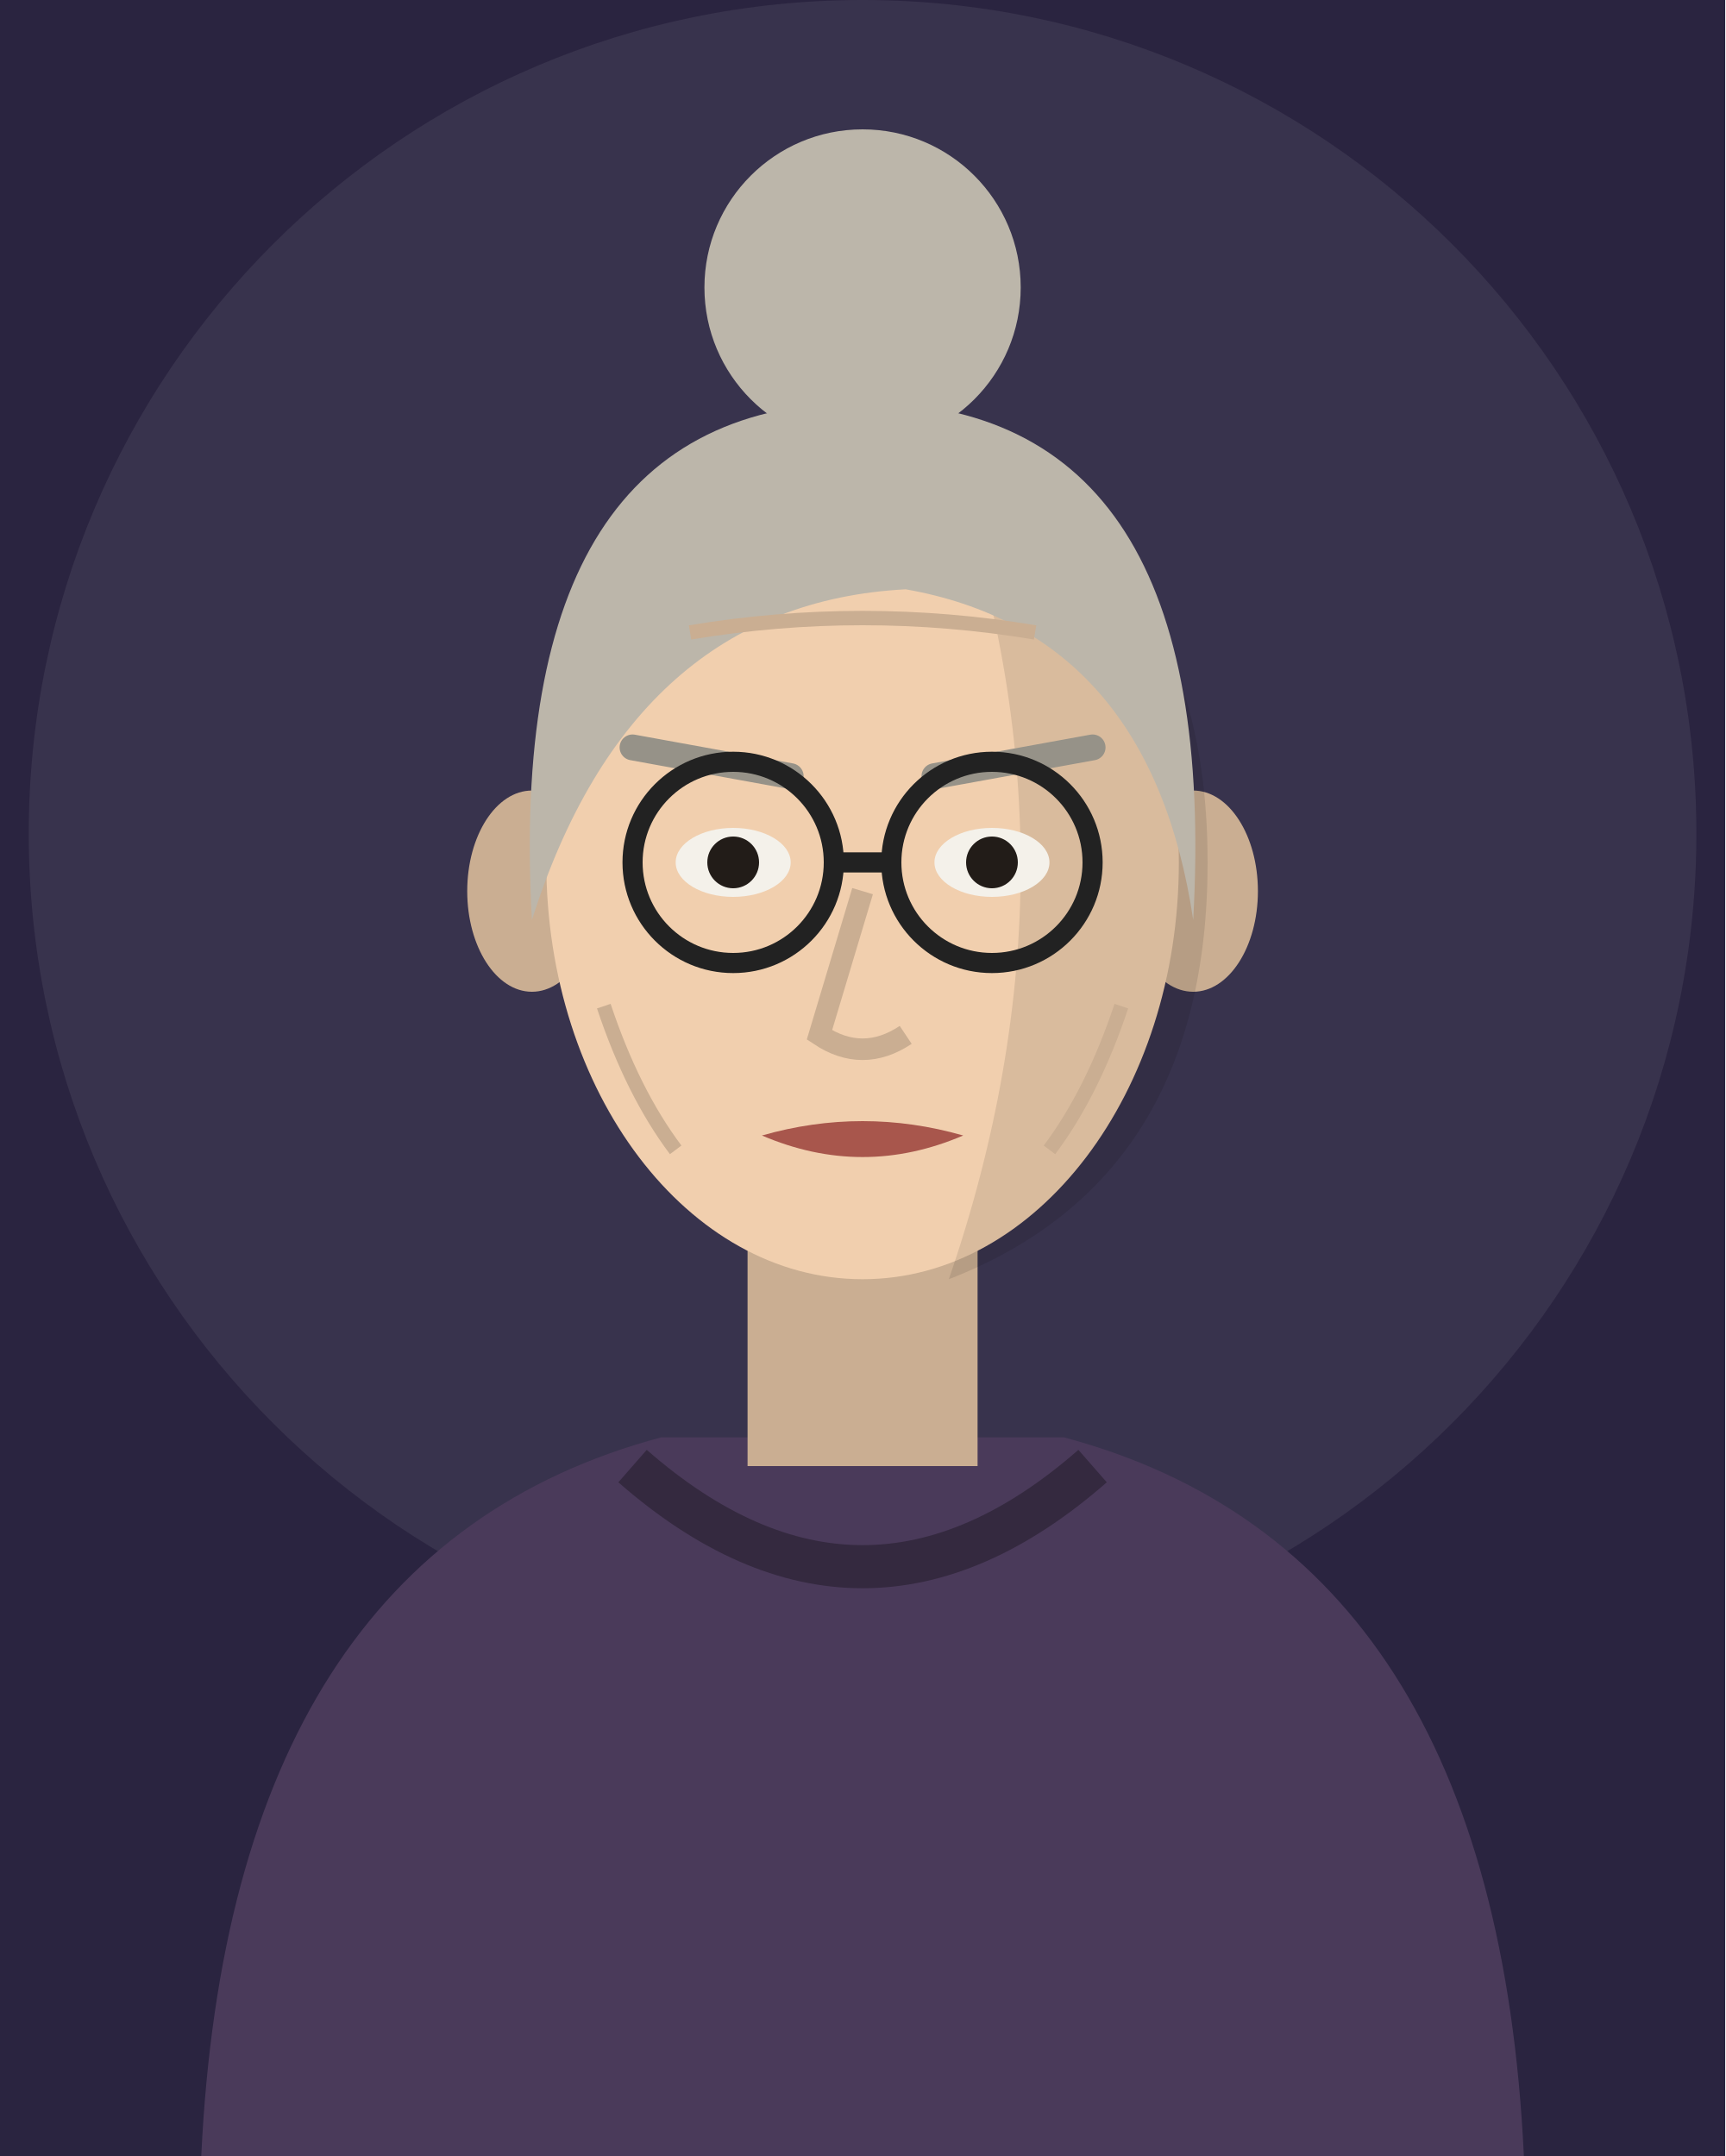
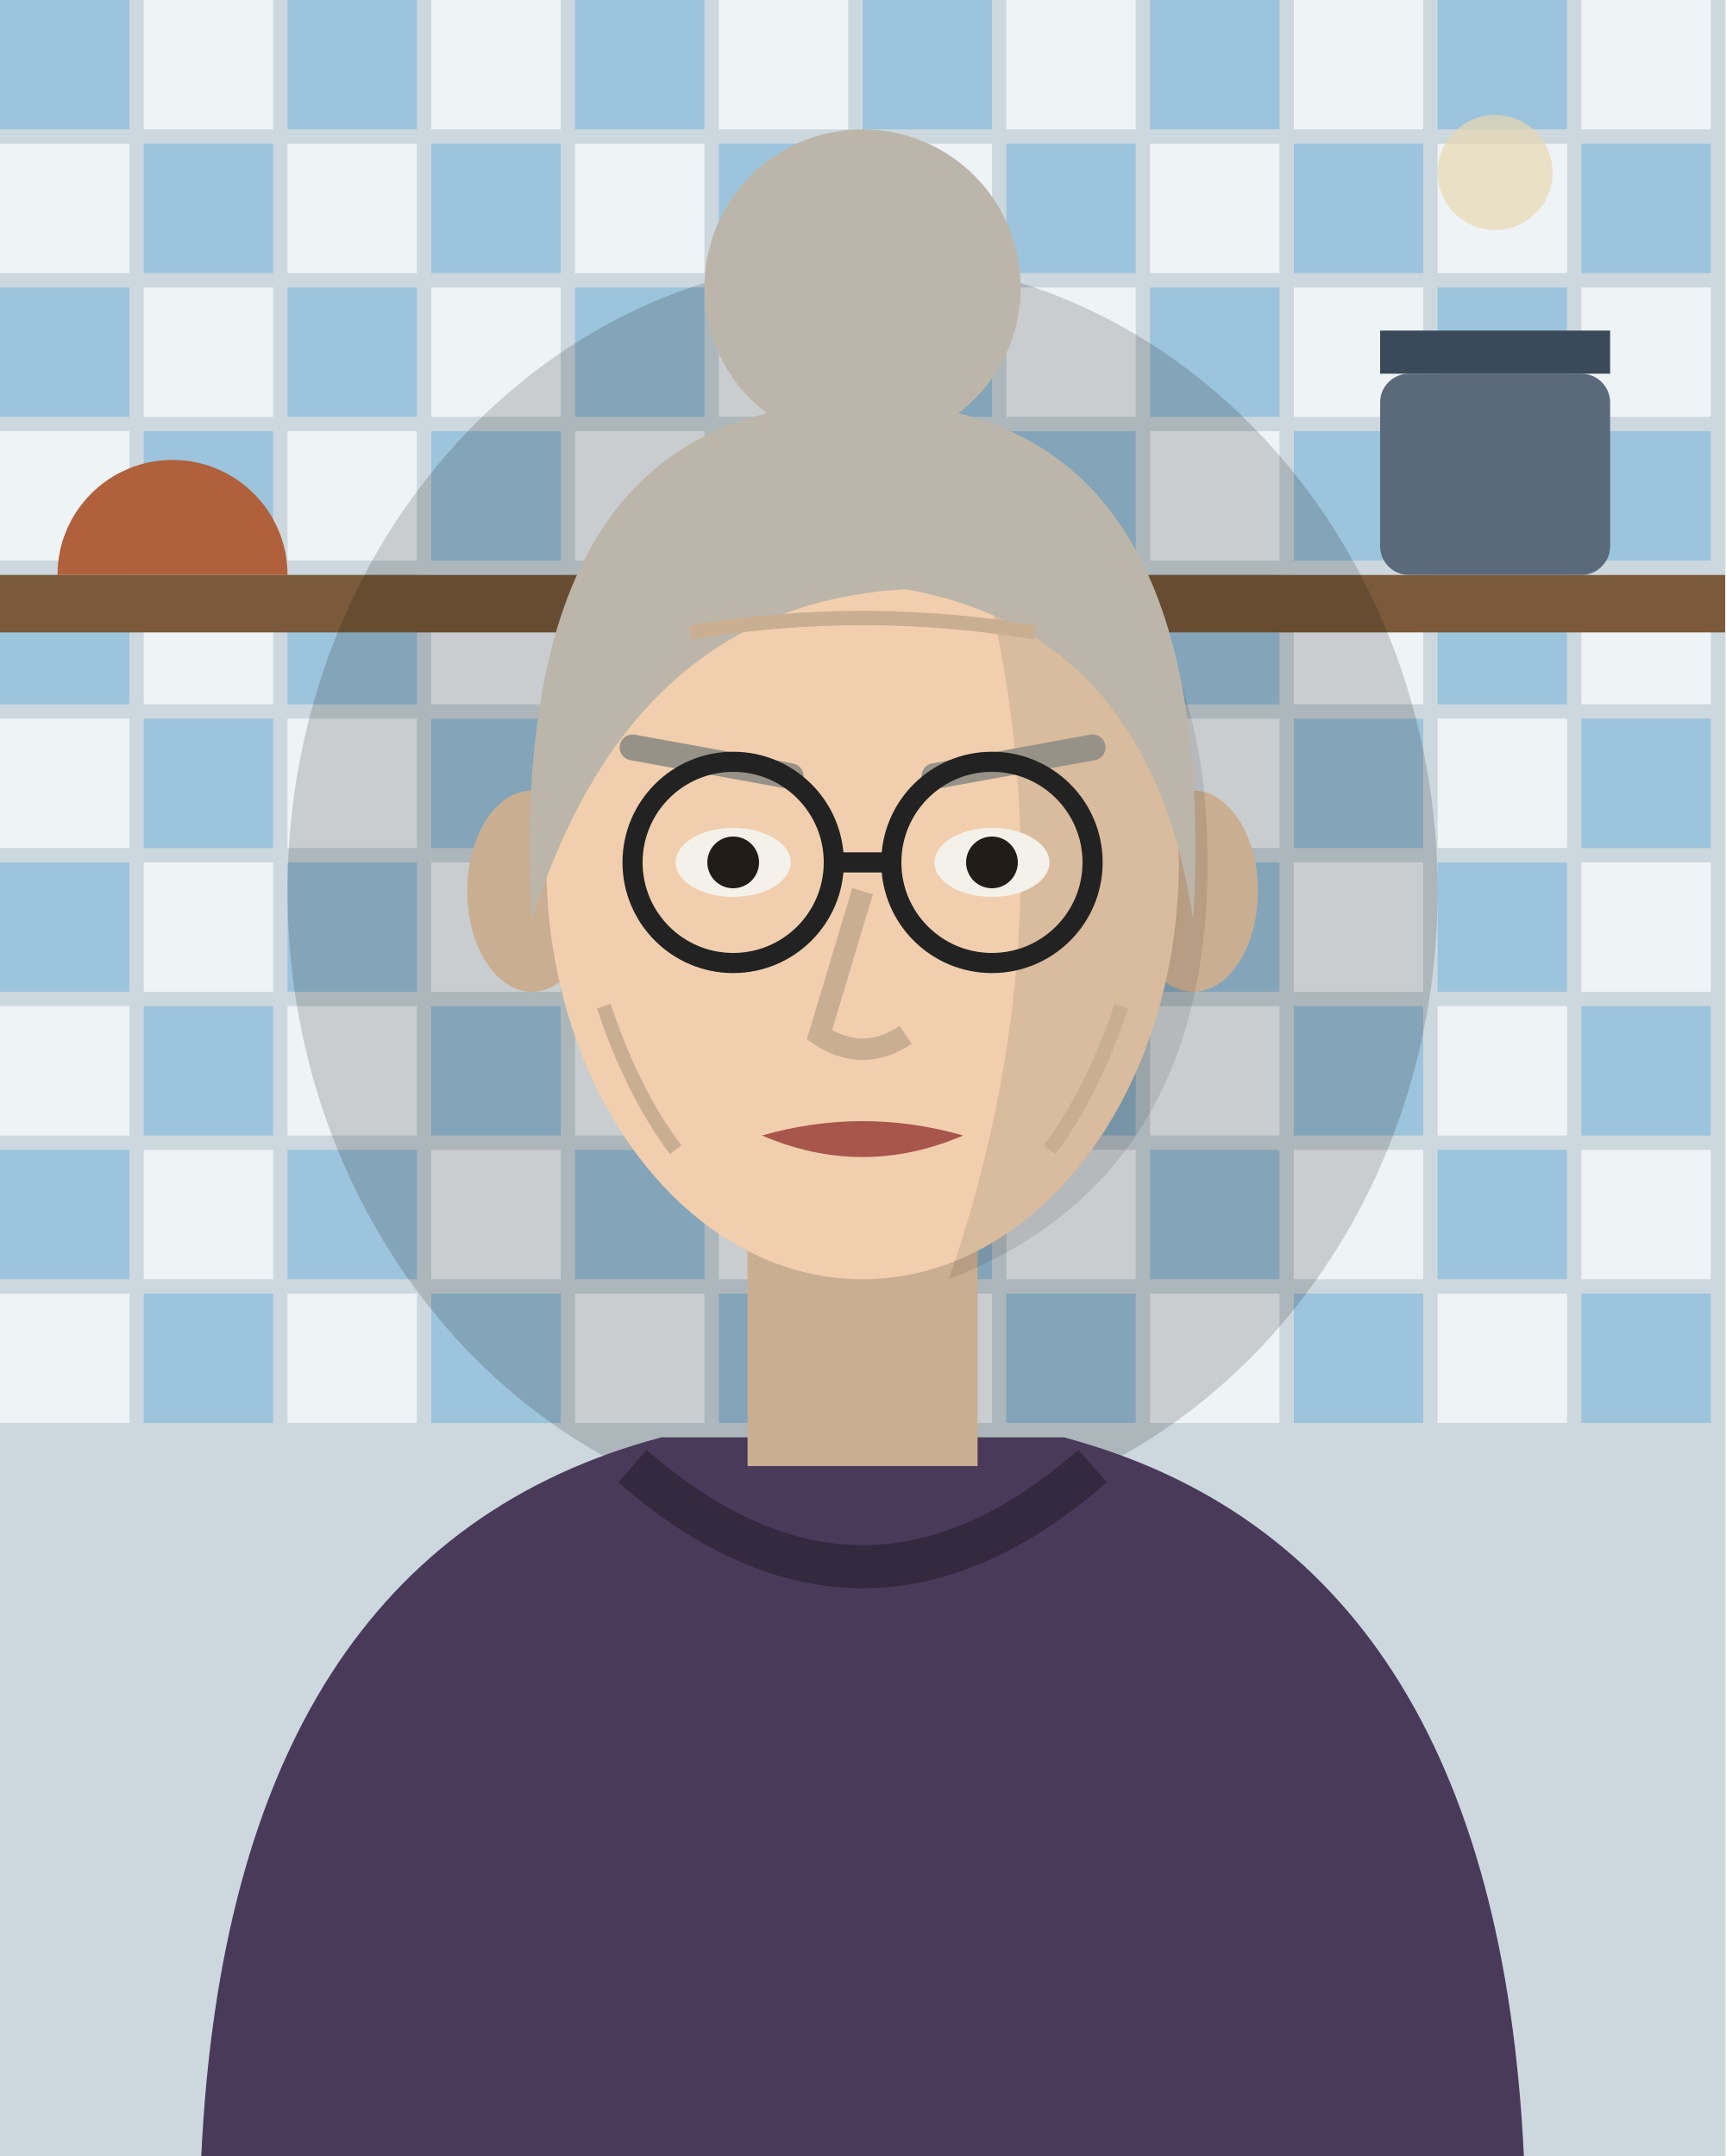
<svg xmlns="http://www.w3.org/2000/svg" viewBox="0 0 120 150" role="img" aria-label="Margaret Burns">
  <style>.fx{transform-box:fill-box;transform-origin:center}.tw{animation:tw 3s ease-in-out infinite}.pu{animation:pu 4s ease-in-out infinite}@keyframes tw{50%{opacity:.25}}@keyframes pu{50%{opacity:.55}}@keyframes spin{to{transform:rotate(360deg)}}@media (prefers-reduced-motion:reduce){*{animation:none!important}}</style>
-   <rect width="120" height="150" fill="#2a2440" />
-   <circle cx="60" cy="58" r="58" fill="#fff" opacity=".07" />
+   <rect width="120" height="150" fill="#ccd8de" />
+   <rect x="0" y="0" width="9" height="9" fill="#9cc4dc" />
+   <rect x="0" y="10" width="9" height="9" fill="#eef3f6" />
+   <rect x="0" y="20" width="9" height="9" fill="#9cc4dc" />
+   <rect x="0" y="30" width="9" height="9" fill="#eef3f6" />
+   <rect x="0" y="40" width="9" height="9" fill="#9cc4dc" />
+   <rect x="0" y="50" width="9" height="9" fill="#eef3f6" />
+   <rect x="0" y="60" width="9" height="9" fill="#9cc4dc" />
+   <rect x="0" y="70" width="9" height="9" fill="#eef3f6" />
+   <rect x="0" y="80" width="9" height="9" fill="#9cc4dc" />
+   <rect x="0" y="90" width="9" height="9" fill="#eef3f6" />
+   <rect x="10" y="0" width="9" height="9" fill="#eef3f6" />
+   <rect x="10" y="10" width="9" height="9" fill="#9cc4dc" />
+   <rect x="10" y="20" width="9" height="9" fill="#eef3f6" />
+   <rect x="10" y="30" width="9" height="9" fill="#9cc4dc" />
+   <rect x="10" y="40" width="9" height="9" fill="#eef3f6" />
+   <rect x="10" y="50" width="9" height="9" fill="#9cc4dc" />
+   <rect x="10" y="60" width="9" height="9" fill="#eef3f6" />
+   <rect x="10" y="70" width="9" height="9" fill="#9cc4dc" />
+   <rect x="10" y="80" width="9" height="9" fill="#eef3f6" />
+   <rect x="10" y="90" width="9" height="9" fill="#9cc4dc" />
+   <rect x="20" y="0" width="9" height="9" fill="#9cc4dc" />
+   <rect x="20" y="10" width="9" height="9" fill="#eef3f6" />
+   <rect x="20" y="20" width="9" height="9" fill="#9cc4dc" />
+   <rect x="20" y="30" width="9" height="9" fill="#eef3f6" />
+   <rect x="20" y="40" width="9" height="9" fill="#9cc4dc" />
+   <rect x="20" y="50" width="9" height="9" fill="#eef3f6" />
+   <rect x="20" y="60" width="9" height="9" fill="#9cc4dc" />
+   <rect x="20" y="70" width="9" height="9" fill="#eef3f6" />
+   <rect x="20" y="80" width="9" height="9" fill="#9cc4dc" />
+   <rect x="20" y="90" width="9" height="9" fill="#eef3f6" />
+   <rect x="30" y="0" width="9" height="9" fill="#eef3f6" />
+   <rect x="30" y="10" width="9" height="9" fill="#9cc4dc" />
+   <rect x="30" y="20" width="9" height="9" fill="#eef3f6" />
+   <rect x="30" y="30" width="9" height="9" fill="#9cc4dc" />
+   <rect x="30" y="40" width="9" height="9" fill="#eef3f6" />
+   <rect x="30" y="50" width="9" height="9" fill="#9cc4dc" />
+   <rect x="30" y="60" width="9" height="9" fill="#eef3f6" />
+   <rect x="30" y="70" width="9" height="9" fill="#9cc4dc" />
+   <rect x="30" y="80" width="9" height="9" fill="#eef3f6" />
+   <rect x="30" y="90" width="9" height="9" fill="#9cc4dc" />
+   <rect x="40" y="0" width="9" height="9" fill="#9cc4dc" />
+   <rect x="40" y="10" width="9" height="9" fill="#eef3f6" />
+   <rect x="40" y="20" width="9" height="9" fill="#9cc4dc" />
+   <rect x="40" y="30" width="9" height="9" fill="#eef3f6" />
+   <rect x="40" y="40" width="9" height="9" fill="#9cc4dc" />
+   <rect x="40" y="50" width="9" height="9" fill="#eef3f6" />
+   <rect x="40" y="60" width="9" height="9" fill="#9cc4dc" />
+   <rect x="40" y="70" width="9" height="9" fill="#eef3f6" />
+   <rect x="40" y="80" width="9" height="9" fill="#9cc4dc" />
+   <rect x="40" y="90" width="9" height="9" fill="#eef3f6" />
+   <rect x="50" y="0" width="9" height="9" fill="#eef3f6" />
+   <rect x="50" y="10" width="9" height="9" fill="#9cc4dc" />
+   <rect x="50" y="20" width="9" height="9" fill="#eef3f6" />
+   <rect x="50" y="30" width="9" height="9" fill="#9cc4dc" />
+   <rect x="50" y="40" width="9" height="9" fill="#eef3f6" />
+   <rect x="50" y="50" width="9" height="9" fill="#9cc4dc" />
+   <rect x="50" y="60" width="9" height="9" fill="#eef3f6" />
+   <rect x="50" y="70" width="9" height="9" fill="#9cc4dc" />
+   <rect x="50" y="80" width="9" height="9" fill="#eef3f6" />
+   <rect x="50" y="90" width="9" height="9" fill="#9cc4dc" />
+   <rect x="60" y="0" width="9" height="9" fill="#9cc4dc" />
+   <rect x="60" y="10" width="9" height="9" fill="#eef3f6" />
+   <rect x="60" y="20" width="9" height="9" fill="#9cc4dc" />
+   <rect x="60" y="30" width="9" height="9" fill="#eef3f6" />
+   <rect x="60" y="40" width="9" height="9" fill="#9cc4dc" />
+   <rect x="60" y="50" width="9" height="9" fill="#eef3f6" />
+   <rect x="60" y="60" width="9" height="9" fill="#9cc4dc" />
+   <rect x="60" y="70" width="9" height="9" fill="#eef3f6" />
+   <rect x="60" y="80" width="9" height="9" fill="#9cc4dc" />
+   <rect x="60" y="90" width="9" height="9" fill="#eef3f6" />
+   <rect x="70" y="0" width="9" height="9" fill="#eef3f6" />
+   <rect x="70" y="10" width="9" height="9" fill="#9cc4dc" />
+   <rect x="70" y="20" width="9" height="9" fill="#eef3f6" />
+   <rect x="70" y="30" width="9" height="9" fill="#9cc4dc" />
+   <rect x="70" y="40" width="9" height="9" fill="#eef3f6" />
+   <rect x="70" y="50" width="9" height="9" fill="#9cc4dc" />
+   <rect x="70" y="60" width="9" height="9" fill="#eef3f6" />
+   <rect x="70" y="70" width="9" height="9" fill="#9cc4dc" />
+   <rect x="70" y="80" width="9" height="9" fill="#eef3f6" />
+   <rect x="70" y="90" width="9" height="9" fill="#9cc4dc" />
+   <rect x="80" y="0" width="9" height="9" fill="#9cc4dc" />
+   <rect x="80" y="10" width="9" height="9" fill="#eef3f6" />
+   <rect x="80" y="20" width="9" height="9" fill="#9cc4dc" />
+   <rect x="80" y="30" width="9" height="9" fill="#eef3f6" />
+   <rect x="80" y="40" width="9" height="9" fill="#9cc4dc" />
+   <rect x="80" y="50" width="9" height="9" fill="#eef3f6" />
+   <rect x="80" y="60" width="9" height="9" fill="#9cc4dc" />
+   <rect x="80" y="70" width="9" height="9" fill="#eef3f6" />
+   <rect x="80" y="80" width="9" height="9" fill="#9cc4dc" />
+   <rect x="80" y="90" width="9" height="9" fill="#eef3f6" />
+   <rect x="90" y="0" width="9" height="9" fill="#eef3f6" />
+   <rect x="90" y="10" width="9" height="9" fill="#9cc4dc" />
+   <rect x="90" y="20" width="9" height="9" fill="#eef3f6" />
+   <rect x="90" y="30" width="9" height="9" fill="#9cc4dc" />
+   <rect x="90" y="40" width="9" height="9" fill="#eef3f6" />
+   <rect x="90" y="50" width="9" height="9" fill="#9cc4dc" />
+   <rect x="90" y="60" width="9" height="9" fill="#eef3f6" />
+   <rect x="90" y="70" width="9" height="9" fill="#9cc4dc" />
+   <rect x="90" y="80" width="9" height="9" fill="#eef3f6" />
+   <rect x="90" y="90" width="9" height="9" fill="#9cc4dc" />
+   <rect x="100" y="0" width="9" height="9" fill="#9cc4dc" />
+   <rect x="100" y="10" width="9" height="9" fill="#eef3f6" />
+   <rect x="100" y="20" width="9" height="9" fill="#9cc4dc" />
+   <rect x="100" y="30" width="9" height="9" fill="#eef3f6" />
+   <rect x="100" y="40" width="9" height="9" fill="#9cc4dc" />
+   <rect x="100" y="50" width="9" height="9" fill="#eef3f6" />
+   <rect x="100" y="60" width="9" height="9" fill="#9cc4dc" />
+   <rect x="100" y="70" width="9" height="9" fill="#eef3f6" />
+   <rect x="100" y="80" width="9" height="9" fill="#9cc4dc" />
+   <rect x="100" y="90" width="9" height="9" fill="#eef3f6" />
+   <rect x="110" y="0" width="9" height="9" fill="#eef3f6" />
+   <rect x="110" y="10" width="9" height="9" fill="#9cc4dc" />
+   <rect x="110" y="20" width="9" height="9" fill="#eef3f6" />
+   <rect x="110" y="30" width="9" height="9" fill="#9cc4dc" />
+   <rect x="110" y="40" width="9" height="9" fill="#eef3f6" />
+   <rect x="110" y="50" width="9" height="9" fill="#9cc4dc" />
+   <rect x="110" y="60" width="9" height="9" fill="#eef3f6" />
+   <rect x="110" y="70" width="9" height="9" fill="#9cc4dc" />
+   <rect x="110" y="80" width="9" height="9" fill="#eef3f6" />
+   <rect x="110" y="90" width="9" height="9" fill="#9cc4dc" />
+   <rect x="0" y="40" width="120" height="4" fill="#7a5a3a" />
+   <path d="M4 40 a8 8 0 0 1 16 0Z" fill="#b0603a" />
+   <rect x="96" y="26" width="16" height="14" rx="2" fill="#5a6a7a" />
+   <path d="M96 26 h16 v-3 h-16Z" fill="#3a4a5a" />
+   <circle cx="104" cy="12" r="4" fill="#e8d8b0" opacity=".7" />
+   <ellipse cx="60" cy="62" rx="40" ry="44" fill="#000" opacity=".16" />
  <circle cx="60" cy="20" r="11" fill="#bcb6aa" />
  <path d="M14 150 Q16 108 46 100 H74 Q104 108 106 150Z" fill="#4a3a5a" />
  <path d="M44 102 Q60 116 76 102" stroke="#34293f" stroke-width="3" fill="none" />
  <rect x="52" y="86" width="16" height="16" fill="#caae92" />
  <ellipse cx="37" cy="62" rx="4.5" ry="7" fill="#caae92" />
  <ellipse cx="83" cy="62" rx="4.5" ry="7" fill="#caae92" />
  <ellipse cx="60" cy="60" rx="22" ry="29" fill="#f1cfae" />
  <path d="M66 32 Q84 38 84 60 Q84 82 66 89 Q76 60 66 32Z" fill="#000" opacity=".1" />
  <path d="M37 64 Q35 28 60 28 Q85 28 83 64 Q80 44 63 41 Q44 42 37 64Z" fill="#bcb6aa" />
  <path d="M48 44 Q60 42 72 44 M42 70 Q44 76 47 80 M78 70 Q76 76 73 80" stroke="#caae92" stroke-width="1" fill="none" />
  <path d="M44 52 L55 54 M65 54 L76 52" stroke="#969288" stroke-width="1.8" stroke-linecap="round" />
  <ellipse cx="51" cy="60" rx="4" ry="2.4" fill="#f4f1ea" />
  <circle cx="51" cy="60" r="1.8" fill="#221c18" />
  <ellipse cx="69" cy="60" rx="4" ry="2.4" fill="#f4f1ea" />
  <circle cx="69" cy="60" r="1.8" fill="#221c18" />
  <path d="M60 62 L57 72 Q60 74 63 72" fill="none" stroke="#caae92" stroke-width="1.5" />
  <path d="M53 79 Q60 77 67 79 Q60 82 53 79Z" fill="#a8564c" />
  <circle cx="51" cy="60" r="7" fill="none" stroke="#222" stroke-width="1.4" />
  <circle cx="69" cy="60" r="7" fill="none" stroke="#222" stroke-width="1.4" />
  <path d="M58 60H62" stroke="#222" stroke-width="1.4" />
</svg>
